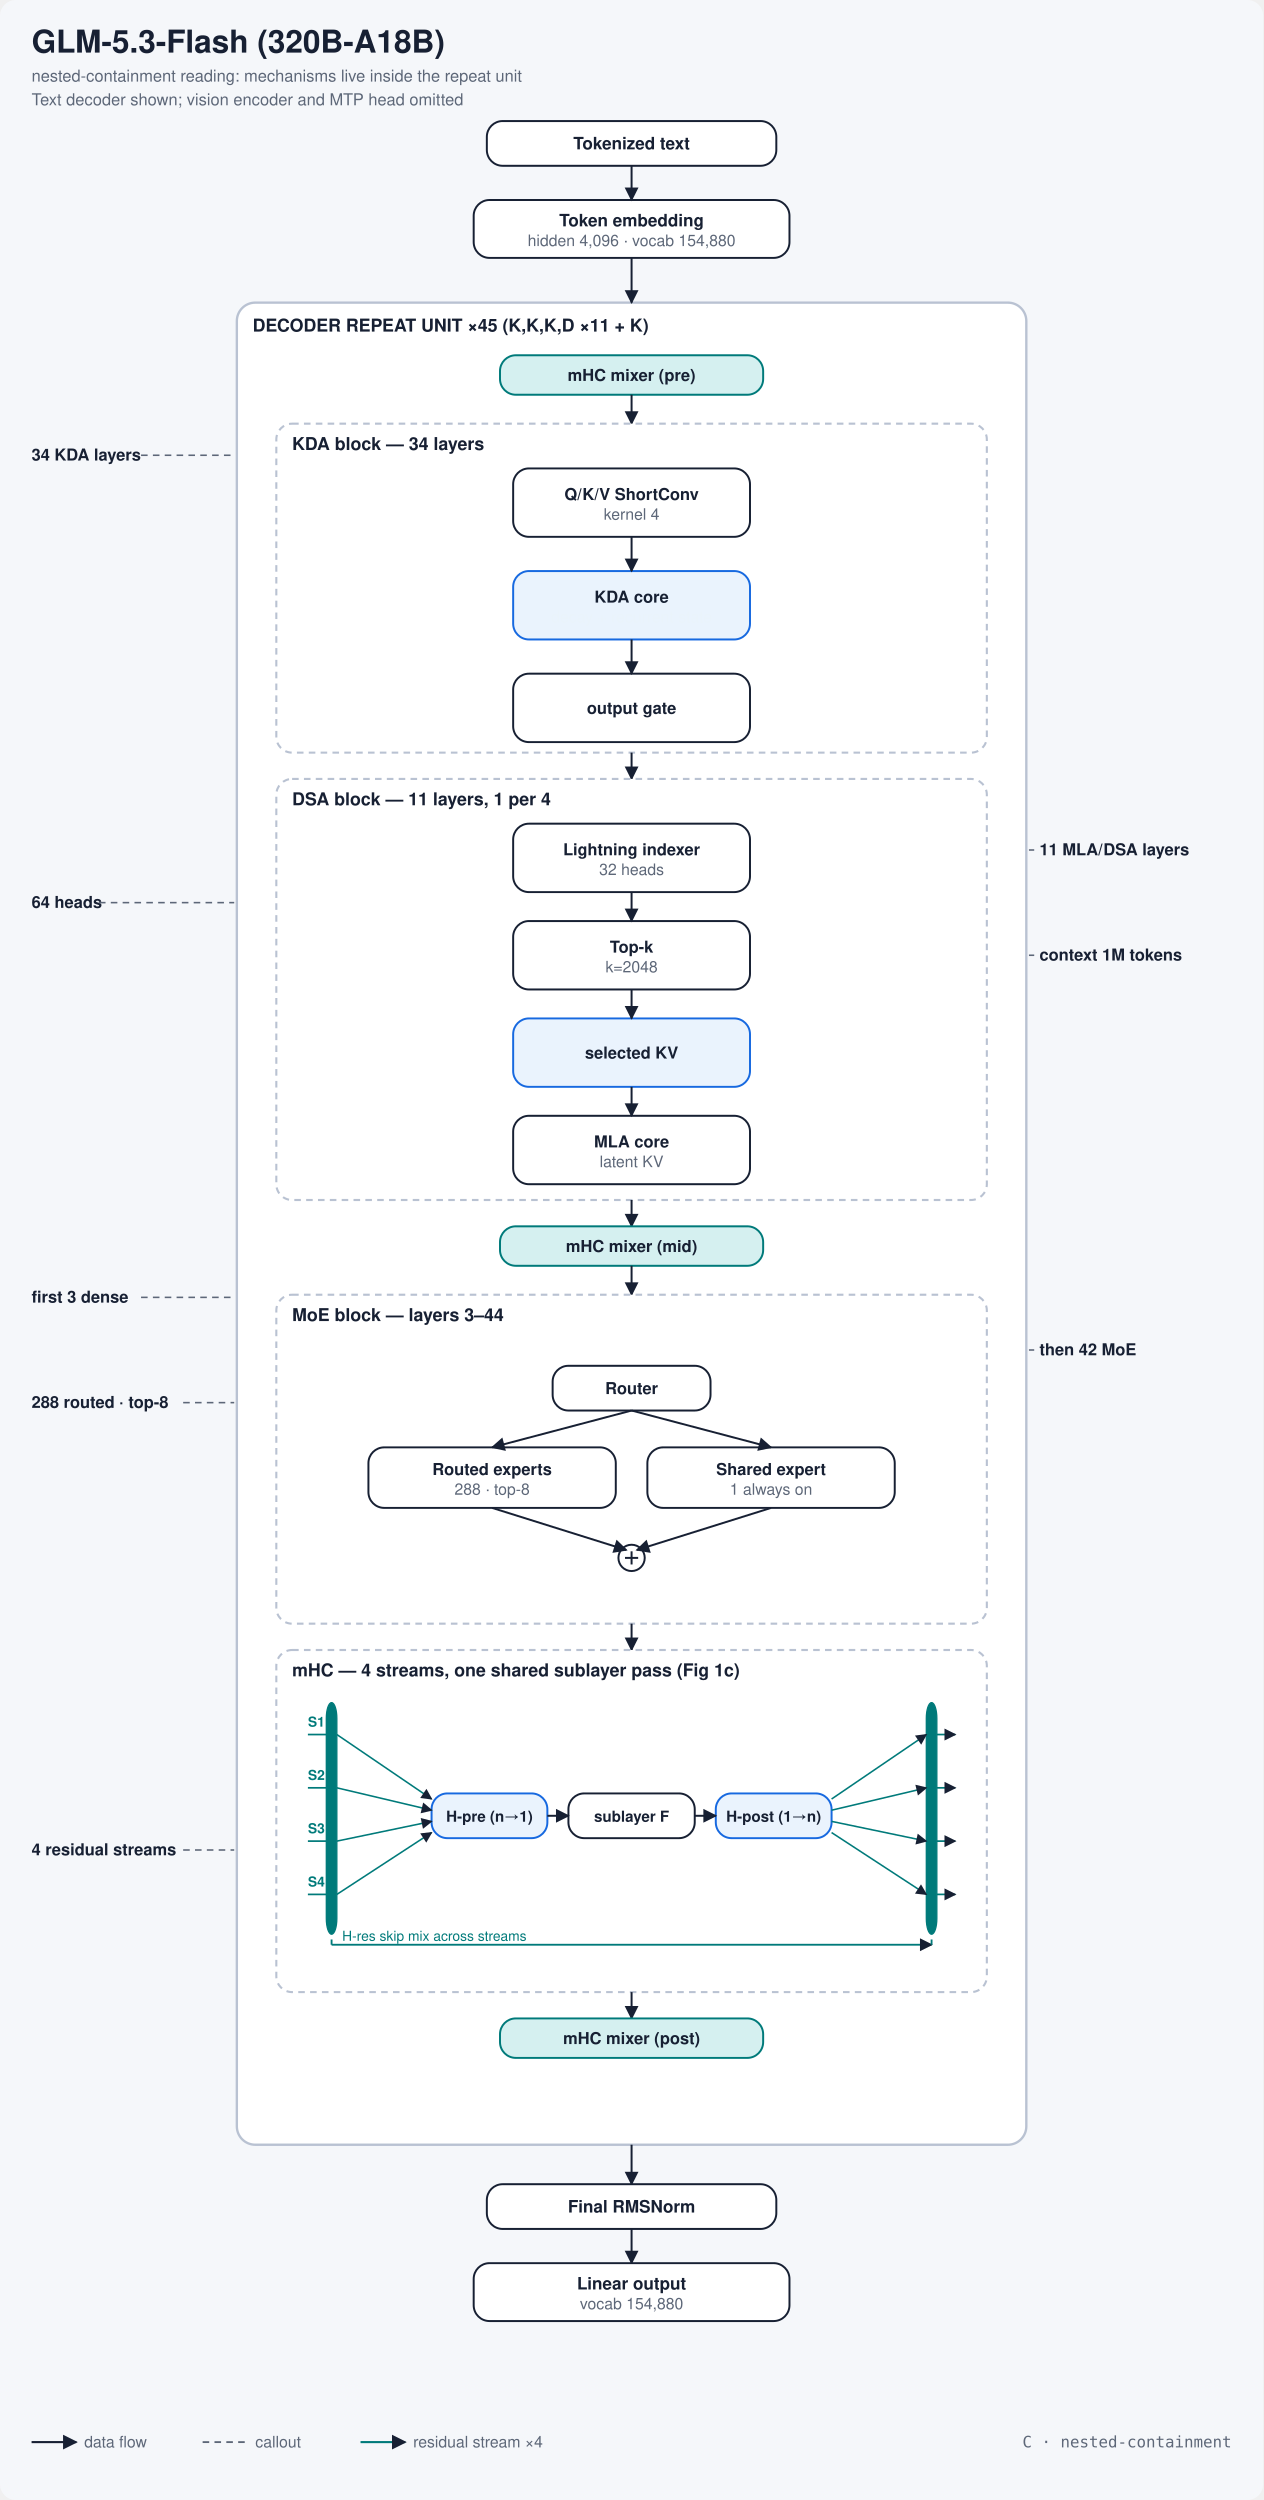
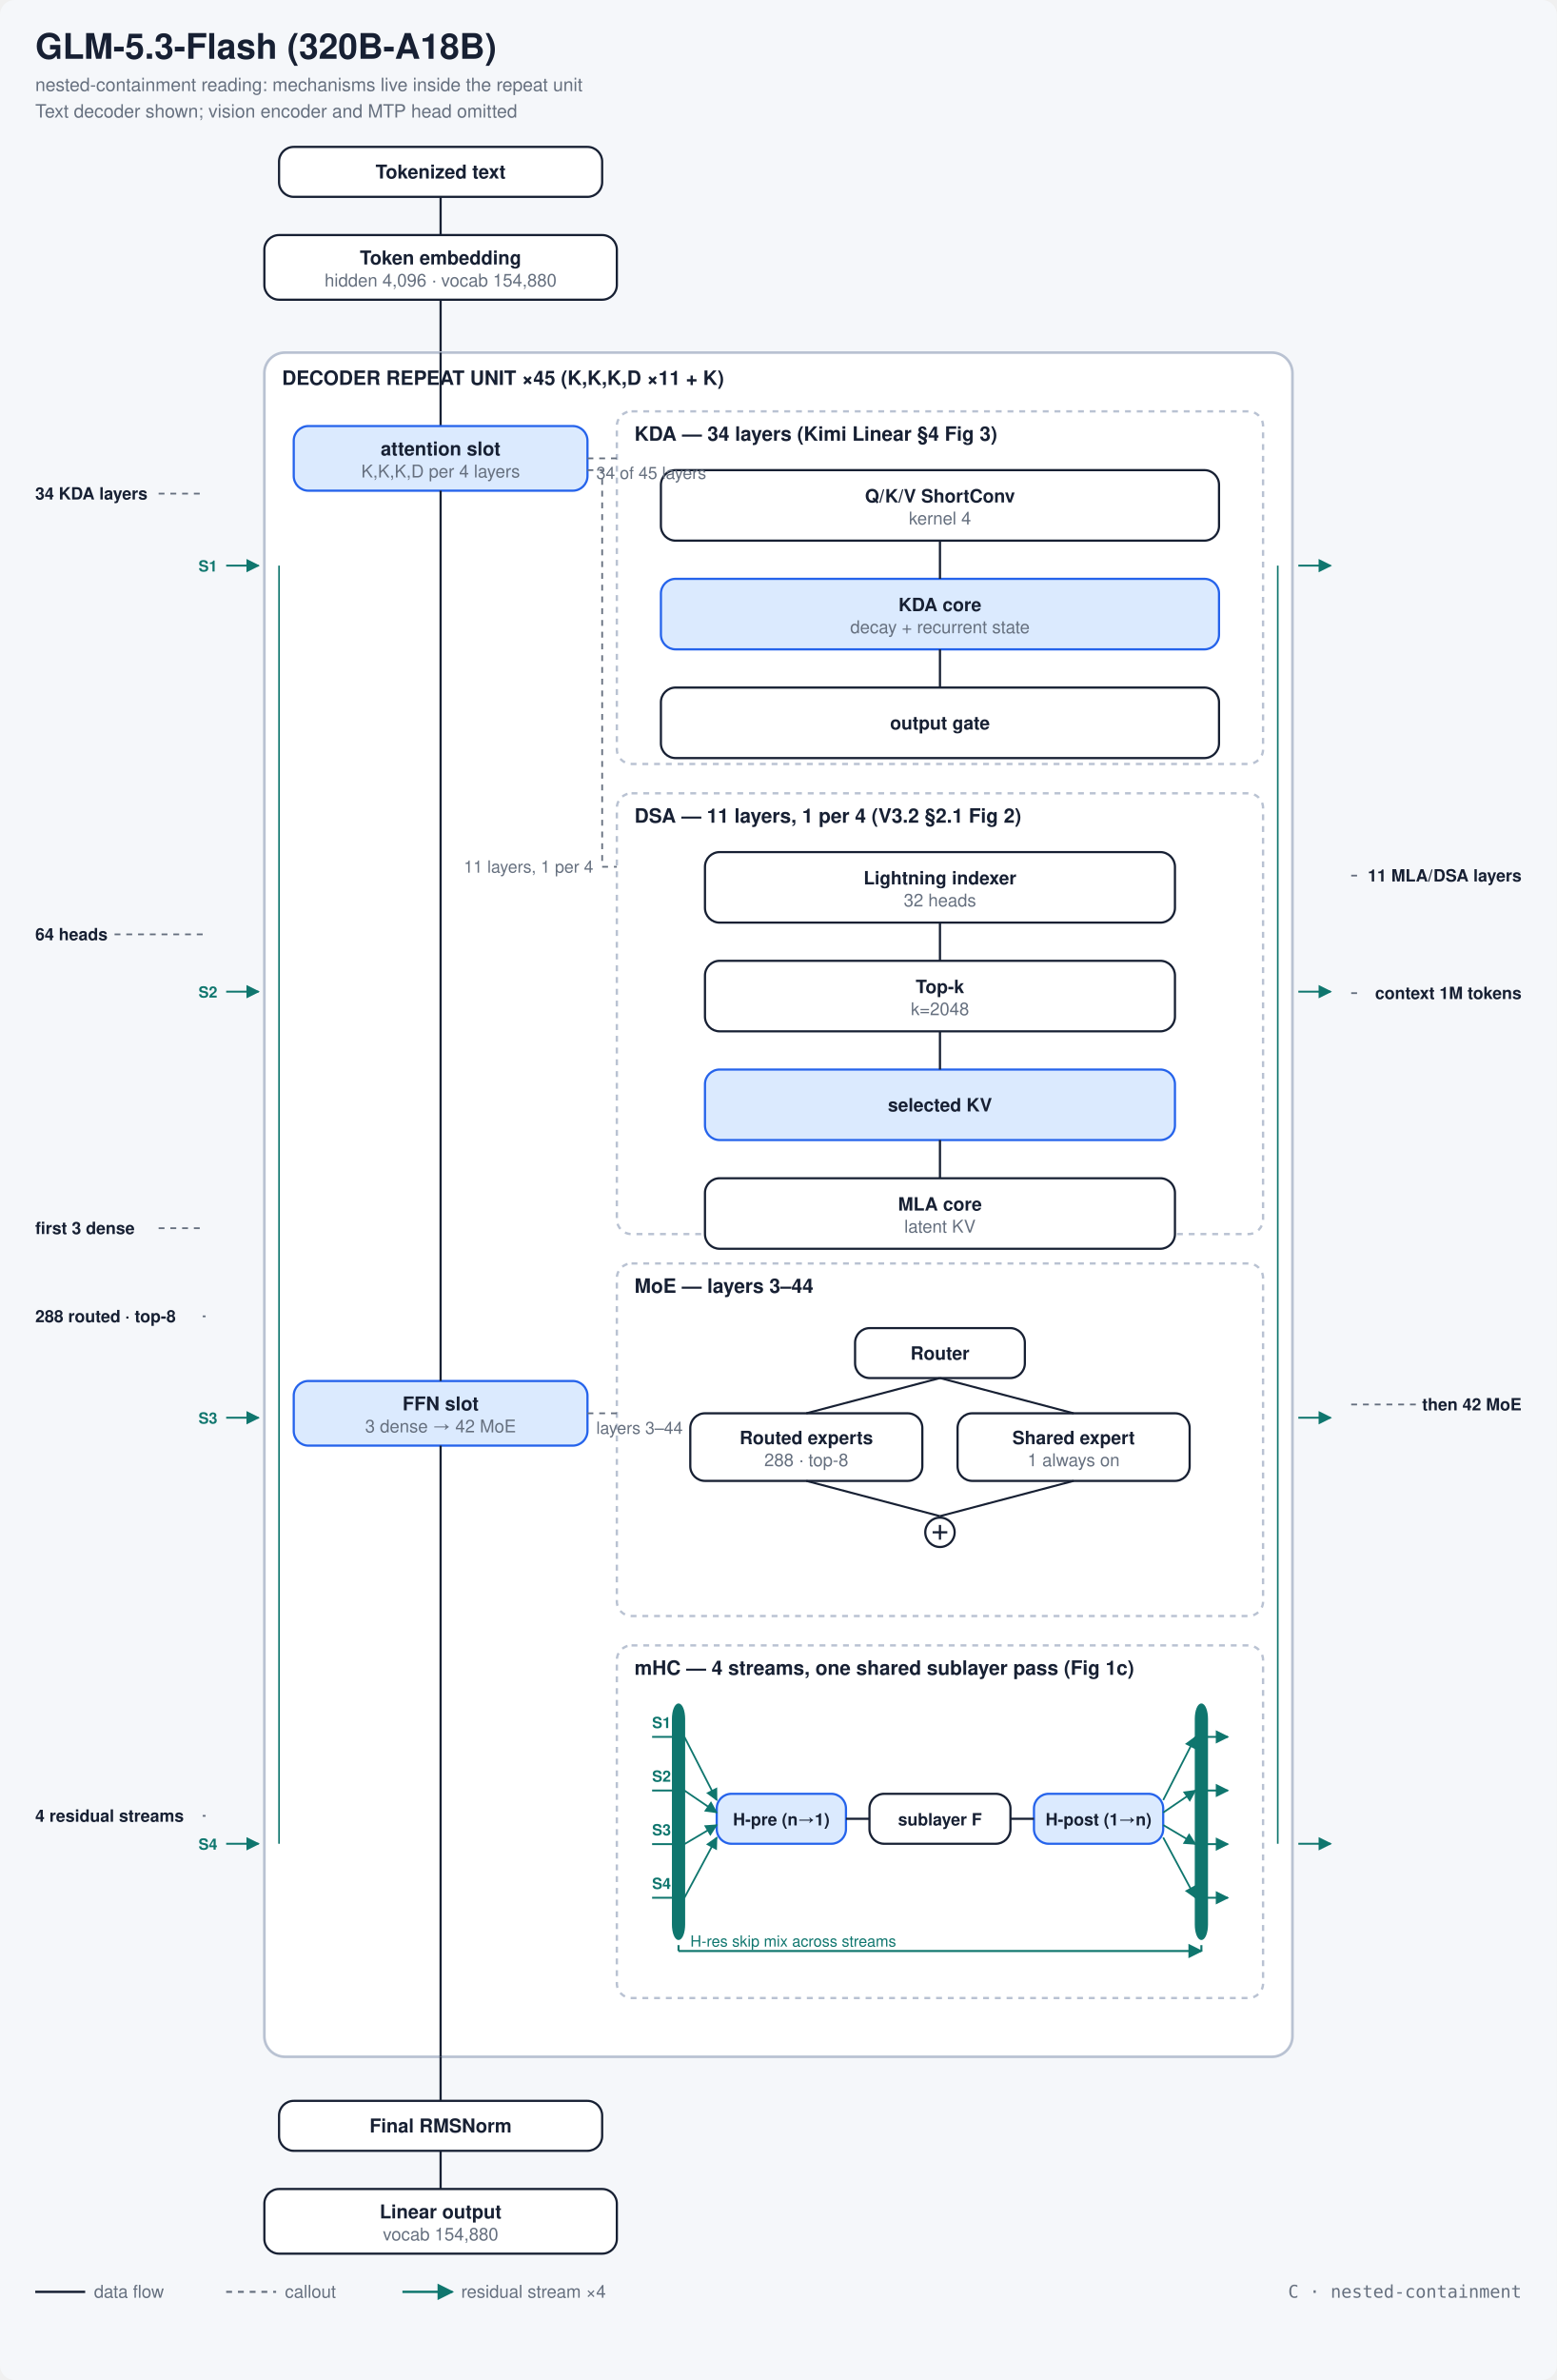
- <svg xmlns="http://www.w3.org/2000/svg" viewBox="0 0 960 1900" font-family="Helvetica, Arial, sans-serif">
+ <svg xmlns="http://www.w3.org/2000/svg" viewBox="0 0 1060 1620" font-family="Helvetica, Arial, sans-serif">
  <defs>
    <marker id="ar" viewBox="0 0 10 10" refX="9" refY="5" markerWidth="7" markerHeight="7" orient="auto-start-reverse">
-       <path d="M0,0 L10,5 L0,10 z" fill="#172033" />
+       <path d="M,0 L10,5 L0,10 z" fill="#172033" />
+     </marker>
+     <marker id="art" viewBox="0 0 10 10" refX="9" refY="5" markerWidth="7" markerHeight="7" orient="auto-start-reverse">
+       <path d="M0,0 L10,5 L0,10 z" fill="#0f766e" />
    </marker>
  </defs>
-   <rect x="0" y="0" width="960" height="1900" rx="12" fill="#f5f7fa" stroke="none" stroke-width="0" />
+   <rect x="0" y="0" width="1060" height="1620" rx="10" fill="#f5f7fa" stroke="none" stroke-width="0" />
  <text x="24" y="40" font-size="24" fill="#172033" font-weight="700" text-anchor="start">GLM-5.3-Flash (320B-A18B)</text>
-   <text x="24" y="62" font-size="12.5" fill="#5d6778" font-weight="400" text-anchor="start">nested-containment reading: mechanisms live inside the repeat unit</text>
-   <text x="24" y="80" font-size="12.5" fill="#5d6778" font-weight="400" text-anchor="start">Text decoder shown; vision encoder and MTP head omitted</text>
-   <rect x="370" y="92" width="220" height="34" rx="12" fill="#ffffff" stroke="#172033" stroke-width="1.5" />
-   <text x="480" y="113.5" font-size="13" fill="#172033" font-weight="600" text-anchor="middle">Tokenized text</text>
-   <rect x="360" y="152" width="240" height="44" rx="12" fill="#ffffff" stroke="#172033" stroke-width="1.5" />
-   <text x="480" y="172" font-size="13" fill="#172033" font-weight="600" text-anchor="middle">Token embedding</text>
-   <text x="480" y="187" font-size="12" fill="#5d6778" font-weight="400" text-anchor="middle">hidden 4,096 · vocab 154,880</text>
-   <line x1="480" y1="126" x2="480" y2="152" stroke="#172033" stroke-width="1.5" marker-end="url(#ar)" />
-   <rect x="180" y="230" width="600" height="1400" rx="14" fill="#ffffff" stroke="#b9c2d2" stroke-width="1.8" />
-   <text x="192" y="252" font-size="13.5" fill="#172033" font-weight="700" text-anchor="start">DECODER REPEAT UNIT ×45 (K,K,K,D ×11 + K)</text>
-   <rect x="380" y="270" width="200" height="30" rx="12" fill="#d5f0f0" stroke="#007a7a" stroke-width="1.5" />
-   <text x="480" y="289.5" font-size="12.5" fill="#172033" font-weight="600" text-anchor="middle">mHC mixer (pre)</text>
-   <line x1="480" y1="300" x2="480" y2="322" stroke="#172033" stroke-width="1.5" marker-end="url(#ar)" />
-   <rect x="210" y="322" width="540" height="250" rx="12" fill="#ffffff" stroke="#b9c2d2" stroke-width="1.6" stroke-dasharray="5 4" />
-   <text x="222" y="342" font-size="13.5" fill="#172033" font-weight="700" text-anchor="start">KDA block — 34 layers</text>
-   <rect x="390" y="356" width="180" height="52" rx="12" fill="#ffffff" stroke="#172033" stroke-width="1.5" />
-   <text x="480" y="380" font-size="12.5" fill="#172033" font-weight="600" text-anchor="middle">Q/K/V ShortConv</text>
-   <text x="480" y="395" font-size="12" fill="#5d6778" font-weight="400" text-anchor="middle">kernel 4</text>
-   <rect x="390" y="434" width="180" height="52" rx="12" fill="#eaf3fd" stroke="#1769e0" stroke-width="1.5" />
-   <text x="480" y="458" font-size="12.5" fill="#172033" font-weight="600" text-anchor="middle">KDA core</text>
-   <text x="480" y="473" font-size="12" fill="#eaf3fb" font-weight="400" text-anchor="middle">decay + recurrent state</text>
-   <rect x="390" y="512" width="180" height="52" rx="12" fill="#ffffff" stroke="#172033" stroke-width="1.5" />
-   <text x="480" y="542.5" font-size="12.5" fill="#172033" font-weight="600" text-anchor="middle">output gate</text>
-   <line x1="480" y1="408" x2="480" y2="434" stroke="#172033" stroke-width="1.5" marker-end="url(#ar)" />
-   <line x1="480" y1="486" x2="480" y2="512" stroke="#172033" stroke-width="1.5" marker-end="url(#ar)" />
-   <line x1="480" y1="572" x2="480" y2="592" stroke="#172033" stroke-width="1.5" marker-end="url(#ar)" />
-   <rect x="210" y="592" width="540" height="320" rx="12" fill="#ffffff" stroke="#b9c2d2" stroke-width="1.6" stroke-dasharray="5 4" />
-   <text x="222" y="612" font-size="13.5" fill="#172033" font-weight="700" text-anchor="start">DSA block — 11 layers, 1 per 4</text>
-   <rect x="390" y="626" width="180" height="52" rx="12" fill="#ffffff" stroke="#172033" stroke-width="1.5" />
-   <text x="480" y="650" font-size="12.5" fill="#172033" font-weight="600" text-anchor="middle">Lightning indexer</text>
-   <text x="480" y="665" font-size="12" fill="#5d6778" font-weight="400" text-anchor="middle">32 heads</text>
-   <rect x="390" y="700" width="180" height="52" rx="12" fill="#ffffff" stroke="#172033" stroke-width="1.5" />
-   <text x="480" y="724" font-size="12.5" fill="#172033" font-weight="600" text-anchor="middle">Top-k</text>
-   <text x="480" y="739" font-size="12" fill="#5d6778" font-weight="400" text-anchor="middle">k=2048</text>
-   <rect x="390" y="774" width="180" height="52" rx="12" fill="#eaf3fd" stroke="#1769e0" stroke-width="1.5" />
-   <text x="480" y="804.5" font-size="12.5" fill="#172033" font-weight="600" text-anchor="middle">selected KV</text>
-   <rect x="390" y="848" width="180" height="52" rx="12" fill="#ffffff" stroke="#172033" stroke-width="1.5" />
-   <text x="480" y="872" font-size="12.5" fill="#172033" font-weight="600" text-anchor="middle">MLA core</text>
-   <text x="480" y="887" font-size="12" fill="#5d6778" font-weight="400" text-anchor="middle">latent KV</text>
-   <line x1="480" y1="678" x2="480" y2="700" stroke="#172033" stroke-width="1.5" marker-end="url(#ar)" />
-   <line x1="480" y1="752" x2="480" y2="774" stroke="#172033" stroke-width="1.5" marker-end="url(#ar)" />
-   <line x1="480" y1="826" x2="480" y2="848" stroke="#172033" stroke-width="1.5" marker-end="url(#ar)" />
-   <line x1="480" y1="912" x2="480" y2="932" stroke="#172033" stroke-width="1.5" marker-end="url(#ar)" />
-   <rect x="380" y="932" width="200" height="30" rx="12" fill="#d5f0f0" stroke="#007a7a" stroke-width="1.5" />
-   <text x="480" y="951.5" font-size="12.5" fill="#172033" font-weight="600" text-anchor="middle">mHC mixer (mid)</text>
-   <line x1="480" y1="962" x2="480" y2="984" stroke="#172033" stroke-width="1.5" marker-end="url(#ar)" />
-   <rect x="210" y="984" width="540" height="250" rx="12" fill="#ffffff" stroke="#b9c2d2" stroke-width="1.6" stroke-dasharray="5 4" />
-   <text x="222" y="1004" font-size="13.5" fill="#172033" font-weight="700" text-anchor="start">MoE block — layers 3–44</text>
-   <rect x="420" y="1038" width="120" height="34" rx="12" fill="#ffffff" stroke="#172033" stroke-width="1.5" />
-   <text x="480" y="1059.5" font-size="12.5" fill="#172033" font-weight="600" text-anchor="middle">Router</text>
-   <rect x="280" y="1100" width="188" height="46" rx="12" fill="#ffffff" stroke="#172033" stroke-width="1.5" />
-   <text x="374" y="1121" font-size="12.5" fill="#172033" font-weight="600" text-anchor="middle">Routed experts</text>
-   <text x="374" y="1136" font-size="12" fill="#5d6778" font-weight="400" text-anchor="middle">288 · top-8</text>
-   <rect x="492" y="1100" width="188" height="46" rx="12" fill="#ffffff" stroke="#172033" stroke-width="1.5" />
-   <text x="586" y="1121" font-size="12.5" fill="#172033" font-weight="600" text-anchor="middle">Shared expert</text>
-   <text x="586" y="1136" font-size="12" fill="#5d6778" font-weight="400" text-anchor="middle">1 always on</text>
-   <circle cx="480" cy="1184" r="10" fill="#ffffff" stroke="#172033" stroke-width="1.5" />
-   <line x1="475" y1="1184" x2="485" y2="1184" stroke="#172033" stroke-width="1.5" />
-   <line x1="480" y1="1179" x2="480" y2="1189" stroke="#172033" stroke-width="1.5" />
-   <line x1="480" y1="1072" x2="374" y2="1100" stroke="#172033" stroke-width="1.5" marker-end="url(#ar)" />
-   <line x1="480" y1="1072" x2="586" y2="1100" stroke="#172033" stroke-width="1.5" marker-end="url(#ar)" />
-   <line x1="374" y1="1146" x2="476" y2="1178" stroke="#172033" stroke-width="1.5" marker-end="url(#ar)" />
-   <line x1="586" y1="1146" x2="484" y2="1178" stroke="#172033" stroke-width="1.5" marker-end="url(#ar)" />
-   <line x1="480" y1="1234" x2="480" y2="1254" stroke="#172033" stroke-width="1.5" marker-end="url(#ar)" />
-   <rect x="210" y="1254" width="540" height="260" rx="12" fill="#ffffff" stroke="#b9c2d2" stroke-width="1.6" stroke-dasharray="5 4" />
-   <text x="222" y="1274" font-size="13.5" fill="#172033" font-weight="700" text-anchor="start">mHC — 4 streams, one shared sublayer pass (Fig 1c)</text>
-   <rect x="248" y="1294" width="8" height="176" rx="12" fill="#007a7a" stroke="#007a7a" stroke-width="1" />
-   <rect x="704" y="1294" width="8" height="176" rx="12" fill="#007a7a" stroke="#007a7a" stroke-width="1" />
-   <line x1="252" y1="1474" x2="252" y2="1478" stroke="#007a7a" stroke-width="1.4" />
-   <line x1="252" y1="1478" x2="708" y2="1478" stroke="#007a7a" stroke-width="1.4" marker-end="url(#ar)" />
-   <line x1="708" y1="1478" x2="708" y2="1474" stroke="#007a7a" stroke-width="1.4" />
-   <text x="260" y="1475" font-size="10.5" fill="#007a7a" font-weight="400" text-anchor="start">H-res skip mix across streams</text>
-   <rect x="328" y="1363" width="88" height="34" rx="12" fill="#eaf3fd" stroke="#1769e0" stroke-width="1.5" />
-   <text x="372" y="1384.5" font-size="11.5" fill="#172033" font-weight="600" text-anchor="middle">H-pre (n→1)</text>
-   <rect x="432" y="1363" width="96" height="34" rx="12" fill="#ffffff" stroke="#172033" stroke-width="1.5" />
-   <text x="480" y="1384.5" font-size="11.5" fill="#172033" font-weight="600" text-anchor="middle">sublayer F</text>
-   <rect x="544" y="1363" width="88" height="34" rx="12" fill="#eaf3fd" stroke="#1769e0" stroke-width="1.5" />
-   <text x="588" y="1384.5" font-size="11.5" fill="#172033" font-weight="600" text-anchor="middle">H-post (1→n)</text>
-   <line x1="416" y1="1380" x2="432" y2="1380" stroke="#172033" stroke-width="1.5" marker-end="url(#ar)" />
-   <line x1="528" y1="1380" x2="544" y2="1380" stroke="#172033" stroke-width="1.5" marker-end="url(#ar)" />
-   <text x="234" y="1312.25" font-size="10.5" fill="#007a7a" font-weight="600" text-anchor="start">S1</text>
-   <line x1="234" y1="1318.25" x2="248" y2="1318.25" stroke="#007a7a" stroke-width="1.3" />
-   <line x1="256" y1="1318.25" x2="328" y2="1367.25" stroke="#007a7a" stroke-width="1.2" marker-end="url(#ar)" />
-   <line x1="632" y1="1367.25" x2="704" y2="1318.25" stroke="#007a7a" stroke-width="1.2" marker-end="url(#ar)" />
-   <line x1="712" y1="1318.25" x2="726" y2="1318.25" stroke="#007a7a" stroke-width="1.3" marker-end="url(#ar)" />
-   <text x="234" y="1352.75" font-size="10.5" fill="#007a7a" font-weight="600" text-anchor="start">S2</text>
-   <line x1="234" y1="1358.75" x2="248" y2="1358.75" stroke="#007a7a" stroke-width="1.3" />
-   <line x1="256" y1="1358.75" x2="328" y2="1375.75" stroke="#007a7a" stroke-width="1.2" marker-end="url(#ar)" />
-   <line x1="632" y1="1375.75" x2="704" y2="1358.75" stroke="#007a7a" stroke-width="1.2" marker-end="url(#ar)" />
-   <line x1="712" y1="1358.75" x2="726" y2="1358.75" stroke="#007a7a" stroke-width="1.3" marker-end="url(#ar)" />
-   <text x="234" y="1393.25" font-size="10.5" fill="#007a7a" font-weight="600" text-anchor="start">S3</text>
-   <line x1="234" y1="1399.25" x2="248" y2="1399.25" stroke="#007a7a" stroke-width="1.3" />
-   <line x1="256" y1="1399.25" x2="328" y2="1384.25" stroke="#007a7a" stroke-width="1.2" marker-end="url(#ar)" />
-   <line x1="632" y1="1384.25" x2="704" y2="1399.25" stroke="#007a7a" stroke-width="1.2" marker-end="url(#ar)" />
-   <line x1="712" y1="1399.25" x2="726" y2="1399.25" stroke="#007a7a" stroke-width="1.3" marker-end="url(#ar)" />
-   <text x="234" y="1433.75" font-size="10.5" fill="#007a7a" font-weight="600" text-anchor="start">S4</text>
-   <line x1="234" y1="1439.75" x2="248" y2="1439.75" stroke="#007a7a" stroke-width="1.3" />
-   <line x1="256" y1="1439.75" x2="328" y2="1392.75" stroke="#007a7a" stroke-width="1.2" marker-end="url(#ar)" />
-   <line x1="632" y1="1392.75" x2="704" y2="1439.75" stroke="#007a7a" stroke-width="1.2" marker-end="url(#ar)" />
-   <line x1="712" y1="1439.75" x2="726" y2="1439.75" stroke="#007a7a" stroke-width="1.3" marker-end="url(#ar)" />
-   <line x1="480" y1="1514" x2="480" y2="1534" stroke="#172033" stroke-width="1.5" marker-end="url(#ar)" />
-   <rect x="380" y="1534" width="200" height="30" rx="12" fill="#d5f0f0" stroke="#007a7a" stroke-width="1.5" />
-   <text x="480" y="1553.5" font-size="12.5" fill="#172033" font-weight="600" text-anchor="middle">mHC mixer (post)</text>
-   <line x1="480" y1="196" x2="480" y2="230" stroke="#172033" stroke-width="1.5" marker-end="url(#ar)" />
-   <line x1="480" y1="1630" x2="480" y2="1660" stroke="#172033" stroke-width="1.5" marker-end="url(#ar)" />
-   <rect x="370" y="1660" width="220" height="34" rx="12" fill="#ffffff" stroke="#172033" stroke-width="1.5" />
-   <text x="480" y="1681.5" font-size="13" fill="#172033" font-weight="600" text-anchor="middle">Final RMSNorm</text>
-   <line x1="480" y1="1694" x2="480" y2="1720" stroke="#172033" stroke-width="1.5" marker-end="url(#ar)" />
-   <rect x="360" y="1720" width="240" height="44" rx="12" fill="#ffffff" stroke="#172033" stroke-width="1.5" />
-   <text x="480" y="1740" font-size="13" fill="#172033" font-weight="600" text-anchor="middle">Linear output</text>
-   <text x="480" y="1755" font-size="12" fill="#5d6778" font-weight="400" text-anchor="middle">vocab 154,880</text>
-   <text x="24" y="350" font-size="12.5" fill="#172033" font-weight="600" text-anchor="start">34 KDA layers</text>
-   <line x1="107.2" y1="346" x2="178" y2="346" stroke="#5d6778" stroke-width="1.2" stroke-dasharray="5 4" />
-   <line x1="782" y1="646" x2="786" y2="646" stroke="#5d6778" stroke-width="1.2" stroke-dasharray="5 4" />
-   <text x="790" y="650" font-size="12.5" fill="#172033" font-weight="600" text-anchor="start">11 MLA/DSA layers</text>
-   <text x="24" y="690" font-size="12.5" fill="#172033" font-weight="600" text-anchor="start">64 heads</text>
-   <line x1="75.2" y1="686" x2="178" y2="686" stroke="#5d6778" stroke-width="1.2" stroke-dasharray="5 4" />
-   <line x1="782" y1="726" x2="786" y2="726" stroke="#5d6778" stroke-width="1.2" stroke-dasharray="5 4" />
-   <text x="790" y="730" font-size="12.5" fill="#172033" font-weight="600" text-anchor="start">context 1M tokens</text>
-   <text x="24" y="990" font-size="12.5" fill="#172033" font-weight="600" text-anchor="start">first 3 dense</text>
-   <line x1="107.2" y1="986" x2="178" y2="986" stroke="#5d6778" stroke-width="1.2" stroke-dasharray="5 4" />
-   <line x1="782" y1="1026" x2="786" y2="1026" stroke="#5d6778" stroke-width="1.2" stroke-dasharray="5 4" />
-   <text x="790" y="1030" font-size="12.5" fill="#172033" font-weight="600" text-anchor="start">then 42 MoE</text>
-   <text x="24" y="1070" font-size="12.5" fill="#172033" font-weight="600" text-anchor="start">288 routed · top-8</text>
-   <line x1="139.2" y1="1066" x2="178" y2="1066" stroke="#5d6778" stroke-width="1.2" stroke-dasharray="5 4" />
-   <text x="24" y="1410" font-size="12.5" fill="#172033" font-weight="600" text-anchor="start">4 residual streams</text>
-   <line x1="139.2" y1="1406" x2="178" y2="1406" stroke="#5d6778" stroke-width="1.2" stroke-dasharray="5 4" />
-   <line x1="24" y1="1856" x2="58" y2="1856" stroke="#172033" stroke-width="1.6" marker-end="url(#ar)" />
-   <text x="64" y="1860" font-size="12" fill="#5d6778" font-weight="400" text-anchor="start">data flow</text>
-   <line x1="154" y1="1856" x2="188" y2="1856" stroke="#5d6778" stroke-width="1.4" stroke-dasharray="5 4" />
-   <text x="194" y="1860" font-size="12" fill="#5d6778" font-weight="400" text-anchor="start">callout</text>
-   <line x1="274" y1="1856" x2="308" y2="1856" stroke="#007a7a" stroke-width="1.6" marker-end="url(#ar)" />
-   <text x="314" y="1860" font-size="12" fill="#5d6778" font-weight="400" text-anchor="start">residual stream ×4</text>
-   <text x="936" y="1860" font-size="12" fill="#5d6778" font-weight="400" text-anchor="end" font-family="ui-monospace, Menlo, monospace">C · nested-containment</text>
+   <text x="24" y="62" font-size="12.5" fill="#66707f" font-weight="400" text-anchor="start">nested-containment reading: mechanisms live inside the repeat unit</text>
+   <text x="24" y="80" font-size="12.5" fill="#66707f" font-weight="400" text-anchor="start">Text decoder shown; vision encoder and MTP head omitted</text>
+   <rect x="190" y="100" width="220" height="34" rx="10" fill="#ffffff" stroke="#172033" stroke-width="1.5" />
+   <text x="300" y="121.5" font-size="13" fill="#172033" font-weight="600" text-anchor="middle">Tokenized text</text>
+   <line x1="300" y1="134" x2="300" y2="160" stroke="#172033" stroke-width="1.5" marker-end="url(#ar)" />
+   <rect x="180" y="160" width="240" height="44" rx="10" fill="#ffffff" stroke="#172033" stroke-width="1.5" />
+   <text x="300" y="180" font-size="13" fill="#172033" font-weight="600" text-anchor="middle">Token embedding</text>
+   <text x="300" y="195" font-size="12" fill="#66707f" font-weight="400" text-anchor="middle">hidden 4,096 · vocab 154,880</text>
+   <line x1="300" y1="204" x2="300" y2="240" stroke="#172033" stroke-width="1.5" marker-end="url(#ar)" />
+   <rect x="180" y="240" width="700" height="1160" rx="14" fill="#ffffff" stroke="#b9c2d2" stroke-width="1.8" />
+   <text x="192" y="262" font-size="13.5" fill="#172033" font-weight="700" text-anchor="start">DECODER REPEAT UNIT ×45 (K,K,K,D ×11 + K)</text>
+   <line x1="300" y1="240" x2="300" y2="290" stroke="#172033" stroke-width="1.5" marker-end="url(#ar)" />
+   <rect x="200" y="290" width="200" height="44" rx="10" fill="#dbeafe" stroke="#2563eb" stroke-width="1.5" />
+   <text x="300" y="310" font-size="13" fill="#172033" font-weight="600" text-anchor="middle">attention slot</text>
+   <text x="300" y="325" font-size="12" fill="#66707f" font-weight="400" text-anchor="middle">K,K,K,D per 4 layers</text>
+   <rect x="200" y="940" width="200" height="44" rx="10" fill="#dbeafe" stroke="#2563eb" stroke-width="1.5" />
+   <text x="300" y="960" font-size="13" fill="#172033" font-weight="600" text-anchor="middle">FFN slot</text>
+   <text x="300" y="975" font-size="12" fill="#66707f" font-weight="400" text-anchor="middle">3 dense → 42 MoE</text>
+   <line x1="300" y1="334" x2="300" y2="940" stroke="#172033" stroke-width="1.5" marker-end="url(#ar)" />
+   <rect x="420" y="280" width="440" height="240" rx="10" fill="#ffffff" stroke="#b9c2d2" stroke-width="1.6" stroke-dasharray="4 4" />
+   <text x="432" y="300" font-size="13.5" fill="#172033" font-weight="700" text-anchor="start">KDA — 34 layers (Kimi Linear §4 Fig 3)</text>
+   <rect x="450" y="320" width="380" height="48" rx="10" fill="#ffffff" stroke="#172033" stroke-width="1.5" />
+   <text x="640" y="342" font-size="12.5" fill="#172033" font-weight="600" text-anchor="middle">Q/K/V ShortConv</text>
+   <text x="640" y="357" font-size="12" fill="#66707f" font-weight="400" text-anchor="middle">kernel 4</text>
+   <rect x="450" y="394" width="380" height="48" rx="10" fill="#dbeafe" stroke="#2563eb" stroke-width="1.5" />
+   <text x="640" y="416" font-size="12.5" fill="#172033" font-weight="600" text-anchor="middle">KDA core</text>
+   <text x="640" y="431" font-size="12" fill="#66707f" font-weight="400" text-anchor="middle">decay + recurrent state</text>
+   <rect x="450" y="468" width="380" height="48" rx="10" fill="#ffffff" stroke="#172033" stroke-width="1.5" />
+   <text x="640" y="496.5" font-size="12.5" fill="#172033" font-weight="600" text-anchor="middle">output gate</text>
+   <line x1="640" y1="368" x2="640" y2="394" stroke="#172033" stroke-width="1.5" marker-end="url(#ar)" />
+   <line x1="640" y1="442" x2="640" y2="468" stroke="#172033" stroke-width="1.5" marker-end="url(#ar)" />
+   <rect x="420" y="540" width="440" height="300" rx="10" fill="#ffffff" stroke="#b9c2d2" stroke-width="1.6" stroke-dasharray="4 4" />
+   <text x="432" y="560" font-size="13.5" fill="#172033" font-weight="700" text-anchor="start">DSA — 11 layers, 1 per 4 (V3.2 §2.1 Fig 2)</text>
+   <rect x="480" y="580" width="320" height="48" rx="10" fill="#ffffff" stroke="#172033" stroke-width="1.5" />
+   <text x="640" y="602" font-size="12.5" fill="#172033" font-weight="600" text-anchor="middle">Lightning indexer</text>
+   <text x="640" y="617" font-size="12" fill="#66707f" font-weight="400" text-anchor="middle">32 heads</text>
+   <rect x="480" y="654" width="320" height="48" rx="10" fill="#ffffff" stroke="#172033" stroke-width="1.5" />
+   <text x="640" y="676" font-size="12.5" fill="#172033" font-weight="600" text-anchor="middle">Top-k</text>
+   <text x="640" y="691" font-size="12" fill="#66707f" font-weight="400" text-anchor="middle">k=2048</text>
+   <rect x="480" y="728" width="320" height="48" rx="10" fill="#dbeafe" stroke="#2563eb" stroke-width="1.5" />
+   <text x="640" y="756.5" font-size="12.5" fill="#172033" font-weight="600" text-anchor="middle">selected KV</text>
+   <rect x="480" y="802" width="320" height="48" rx="10" fill="#ffffff" stroke="#172033" stroke-width="1.5" />
+   <text x="640" y="824" font-size="12.5" fill="#172033" font-weight="600" text-anchor="middle">MLA core</text>
+   <text x="640" y="839" font-size="12" fill="#66707f" font-weight="400" text-anchor="middle">latent KV</text>
+   <line x1="640" y1="628" x2="640" y2="654" stroke="#172033" stroke-width="1.5" marker-end="url(#ar)" />
+   <line x1="640" y1="702" x2="640" y2="728" stroke="#172033" stroke-width="1.5" marker-end="url(#ar)" />
+   <line x1="640" y1="776" x2="640" y2="802" stroke="#172033" stroke-width="1.5" marker-end="url(#ar)" />
+   <rect x="420" y="860" width="440" height="240" rx="10" fill="#ffffff" stroke="#b9c2d2" stroke-width="1.6" stroke-dasharray="4 4" />
+   <text x="432" y="880" font-size="13.5" fill="#172033" font-weight="700" text-anchor="start">MoE — layers 3–44</text>
+   <rect x="582.2" y="904" width="115.6" height="34" rx="10" fill="#ffffff" stroke="#172033" stroke-width="1.5" />
+   <text x="640" y="925.5" font-size="12.5" fill="#172033" font-weight="600" text-anchor="middle">Router</text>
+   <rect x="470" y="962" width="158" height="46" rx="10" fill="#ffffff" stroke="#172033" stroke-width="1.5" />
+   <text x="549" y="983" font-size="12.5" fill="#172033" font-weight="600" text-anchor="middle">Routed experts</text>
+   <text x="549" y="998" font-size="12" fill="#66707f" font-weight="400" text-anchor="middle">288 · top-8</text>
+   <rect x="652" y="962" width="158" height="46" rx="10" fill="#ffffff" stroke="#172033" stroke-width="1.5" />
+   <text x="731" y="983" font-size="12.5" fill="#172033" font-weight="600" text-anchor="middle">Shared expert</text>
+   <text x="731" y="998" font-size="12" fill="#66707f" font-weight="400" text-anchor="middle">1 always on</text>
+   <circle cx="640" cy="1043" r="10" fill="#ffffff" stroke="#172033" stroke-width="1.5" />
+   <line x1="635" y1="1043" x2="645" y2="1043" stroke="#172033" stroke-width="1.5" />
+   <line x1="640" y1="1038" x2="640" y2="1048" stroke="#172033" stroke-width="1.5" />
+   <line x1="640" y1="938" x2="549" y2="962" stroke="#172033" stroke-width="1.4" marker-end="url(#ar)" />
+   <line x1="640" y1="938" x2="731" y2="962" stroke="#172033" stroke-width="1.4" marker-end="url(#ar)" />
+   <line x1="549" y1="1008" x2="640" y2="1032" stroke="#172033" stroke-width="1.4" marker-end="url(#ar)" />
+   <line x1="731" y1="1008" x2="640" y2="1032" stroke="#172033" stroke-width="1.4" marker-end="url(#ar)" />
+   <rect x="420" y="1120" width="440" height="240" rx="10" fill="#ffffff" stroke="#b9c2d2" stroke-width="1.6" stroke-dasharray="4 4" />
+   <text x="432" y="1140" font-size="13.5" fill="#172033" font-weight="700" text-anchor="start">mHC — 4 streams, one shared sublayer pass (Fig 1c)</text>
+   <rect x="458" y="1160" width="8" height="160" rx="10" fill="#0f766e" stroke="#0f766e" stroke-width="1" />
+   <rect x="814" y="1160" width="8" height="160" rx="10" fill="#0f766e" stroke="#0f766e" stroke-width="1" />
+   <line x1="462" y1="1324" x2="462" y2="1328" stroke="#0f766e" stroke-width="1.4" />
+   <line x1="462" y1="1328" x2="818" y2="1328" stroke="#0f766e" stroke-width="1.4" marker-end="url(#art)" />
+   <line x1="818" y1="1328" x2="818" y2="1324" stroke="#0f766e" stroke-width="1.4" />
+   <text x="470" y="1325" font-size="10.5" fill="#0f766e" font-weight="400" text-anchor="start">H-res skip mix across streams</text>
+   <rect x="488" y="1221" width="88" height="34" rx="10" fill="#dbeafe" stroke="#2563eb" stroke-width="1.5" />
+   <text x="532" y="1242.5" font-size="11.5" fill="#172033" font-weight="600" text-anchor="middle">H-pre (n→1)</text>
+   <rect x="592" y="1221" width="96" height="34" rx="10" fill="#ffffff" stroke="#172033" stroke-width="1.5" />
+   <text x="640" y="1242.5" font-size="11.5" fill="#172033" font-weight="600" text-anchor="middle">sublayer F</text>
+   <rect x="704" y="1221" width="88" height="34" rx="10" fill="#dbeafe" stroke="#2563eb" stroke-width="1.5" />
+   <text x="748" y="1242.5" font-size="11.5" fill="#172033" font-weight="600" text-anchor="middle">H-post (1→n)</text>
+   <line x1="576" y1="1238" x2="592" y2="1238" stroke="#172033" stroke-width="1.5" marker-end="url(#ar)" />
+   <line x1="688" y1="1238" x2="704" y2="1238" stroke="#172033" stroke-width="1.5" marker-end="url(#ar)" />
+   <text x="444" y="1176.25" font-size="10.5" fill="#0f766e" font-weight="600" text-anchor="start">S1</text>
+   <line x1="444" y1="1182.25" x2="458" y2="1182.25" stroke="#0f766e" stroke-width="1.3" />
+   <line x1="466" y1="1182.25" x2="488" y2="1225.25" stroke="#0f766e" stroke-width="1.2" marker-end="url(#art)" />
+   <line x1="792" y1="1225.25" x2="814" y2="1182.25" stroke="#0f766e" stroke-width="1.2" marker-end="url(#art)" />
+   <line x1="822" y1="1182.25" x2="836" y2="1182.25" stroke="#0f766e" stroke-width="1.3" marker-end="url(#art)" />
+   <text x="444" y="1212.75" font-size="10.5" fill="#0f766e" font-weight="600" text-anchor="start">S2</text>
+   <line x1="444" y1="1218.75" x2="458" y2="1218.75" stroke="#0f766e" stroke-width="1.3" />
+   <line x1="466" y1="1218.75" x2="488" y2="1233.75" stroke="#0f766e" stroke-width="1.2" marker-end="url(#art)" />
+   <line x1="792" y1="1233.75" x2="814" y2="1218.75" stroke="#0f766e" stroke-width="1.2" marker-end="url(#art)" />
+   <line x1="822" y1="1218.75" x2="836" y2="1218.75" stroke="#0f766e" stroke-width="1.3" marker-end="url(#art)" />
+   <text x="444" y="1249.25" font-size="10.5" fill="#0f766e" font-weight="600" text-anchor="start">S3</text>
+   <line x1="444" y1="1255.25" x2="458" y2="1255.25" stroke="#0f766e" stroke-width="1.3" />
+   <line x1="466" y1="1255.25" x2="488" y2="1242.25" stroke="#0f766e" stroke-width="1.2" marker-end="url(#art)" />
+   <line x1="792" y1="1242.25" x2="814" y2="1255.25" stroke="#0f766e" stroke-width="1.2" marker-end="url(#art)" />
+   <line x1="822" y1="1255.25" x2="836" y2="1255.25" stroke="#0f766e" stroke-width="1.3" marker-end="url(#art)" />
+   <text x="444" y="1285.75" font-size="10.5" fill="#0f766e" font-weight="600" text-anchor="start">S4</text>
+   <line x1="444" y1="1291.75" x2="458" y2="1291.75" stroke="#0f766e" stroke-width="1.3" />
+   <line x1="466" y1="1291.75" x2="488" y2="1250.75" stroke="#0f766e" stroke-width="1.2" marker-end="url(#art)" />
+   <line x1="792" y1="1250.75" x2="814" y2="1291.75" stroke="#0f766e" stroke-width="1.2" marker-end="url(#art)" />
+   <line x1="822" y1="1291.75" x2="836" y2="1291.75" stroke="#0f766e" stroke-width="1.3" marker-end="url(#art)" />
+   <line x1="400" y1="312" x2="420" y2="312" stroke="#66707f" stroke-width="1.2" stroke-dasharray="4 4" />
+   <text x="406" y="326" font-size="11.5" fill="#66707f" font-weight="400" text-anchor="start">34 of 45 layers</text>
+   <polyline points="400,320 410,320 410,590 420,590" fill="none" stroke="#66707f" stroke-width="1.2" stroke-dasharray="4 4" />
+   <text x="404" y="594" font-size="11.5" fill="#66707f" font-weight="400" text-anchor="end">11 layers, 1 per 4</text>
+   <line x1="400" y1="962" x2="420" y2="962" stroke="#66707f" stroke-width="1.2" stroke-dasharray="4 4" />
+   <text x="406" y="976" font-size="11.5" fill="#66707f" font-weight="400" text-anchor="start">layers 3–44</text>
+   <line x1="300" y1="984" x2="300" y2="1400" stroke="#172033" stroke-width="1.5" marker-end="url(#ar)" />
+   <line x1="154" y1="385" x2="176" y2="385" stroke="#0f766e" stroke-width="1.3" marker-end="url(#art)" />
+   <text x="148" y="389" font-size="10.5" fill="#0f766e" font-weight="600" text-anchor="end">S1</text>
+   <line x1="884" y1="385" x2="906" y2="385" stroke="#0f766e" stroke-width="1.3" marker-end="url(#art)" />
+   <line x1="154" y1="675" x2="176" y2="675" stroke="#0f766e" stroke-width="1.3" marker-end="url(#art)" />
+   <text x="148" y="679" font-size="10.5" fill="#0f766e" font-weight="600" text-anchor="end">S2</text>
+   <line x1="884" y1="675" x2="906" y2="675" stroke="#0f766e" stroke-width="1.3" marker-end="url(#art)" />
+   <line x1="154" y1="965" x2="176" y2="965" stroke="#0f766e" stroke-width="1.3" marker-end="url(#art)" />
+   <text x="148" y="969" font-size="10.5" fill="#0f766e" font-weight="600" text-anchor="end">S3</text>
+   <line x1="884" y1="965" x2="906" y2="965" stroke="#0f766e" stroke-width="1.3" marker-end="url(#art)" />
+   <line x1="154" y1="1255" x2="176" y2="1255" stroke="#0f766e" stroke-width="1.3" marker-end="url(#art)" />
+   <text x="148" y="1259" font-size="10.5" fill="#0f766e" font-weight="600" text-anchor="end">S4</text>
+   <line x1="884" y1="1255" x2="906" y2="1255" stroke="#0f766e" stroke-width="1.3" marker-end="url(#art)" />
+   <line x1="190" y1="385" x2="190" y2="1255" stroke="#0f766e" stroke-width="1.1" />
+   <line x1="870" y1="385" x2="870" y2="1255" stroke="#0f766e" stroke-width="1.1" />
+   <line x1="300" y1="1400" x2="300" y2="1430" stroke="#172033" stroke-width="1.5" marker-end="url(#ar)" />
+   <rect x="190" y="1430" width="220" height="34" rx="10" fill="#ffffff" stroke="#172033" stroke-width="1.5" />
+   <text x="300" y="1451.5" font-size="13" fill="#172033" font-weight="600" text-anchor="middle">Final RMSNorm</text>
+   <line x1="300" y1="1464" x2="300" y2="1490" stroke="#172033" stroke-width="1.5" marker-end="url(#ar)" />
+   <rect x="180" y="1490" width="240" height="44" rx="10" fill="#ffffff" stroke="#172033" stroke-width="1.5" />
+   <text x="300" y="1510" font-size="13" fill="#172033" font-weight="600" text-anchor="middle">Linear output</text>
+   <text x="300" y="1525" font-size="12" fill="#66707f" font-weight="400" text-anchor="middle">vocab 154,880</text>
+   <text x="24" y="340" font-size="11.5" fill="#172033" font-weight="600" text-anchor="start">34 KDA layers</text>
+   <line x1="108" y1="336" x2="140" y2="336" stroke="#66707f" stroke-width="1.2" stroke-dasharray="4 4" />
+   <text x="24" y="640" font-size="11.5" fill="#172033" font-weight="600" text-anchor="start">64 heads</text>
+   <line x1="78" y1="636" x2="140" y2="636" stroke="#66707f" stroke-width="1.2" stroke-dasharray="4 4" />
+   <text x="24" y="840" font-size="11.5" fill="#172033" font-weight="600" text-anchor="start">first 3 dense</text>
+   <line x1="108" y1="836" x2="140" y2="836" stroke="#66707f" stroke-width="1.2" stroke-dasharray="4 4" />
+   <text x="24" y="900" font-size="11.5" fill="#172033" font-weight="600" text-anchor="start">288 routed · top-8</text>
+   <line x1="138" y1="896" x2="140" y2="896" stroke="#66707f" stroke-width="1.2" stroke-dasharray="4 4" />
+   <text x="24" y="1240" font-size="11.5" fill="#172033" font-weight="600" text-anchor="start">4 residual streams</text>
+   <line x1="138" y1="1236" x2="140" y2="1236" stroke="#66707f" stroke-width="1.2" stroke-dasharray="4 4" />
+   <text x="1036" y="600" font-size="11.5" fill="#172033" font-weight="600" text-anchor="end">11 MLA/DSA layers</text>
+   <line x1="920" y1="596" x2="928" y2="596" stroke="#66707f" stroke-width="1.2" stroke-dasharray="4 4" />
+   <text x="1036" y="680" font-size="11.5" fill="#172033" font-weight="600" text-anchor="end">context 1M tokens</text>
+   <line x1="920" y1="676" x2="928" y2="676" stroke="#66707f" stroke-width="1.2" stroke-dasharray="4 4" />
+   <text x="1036" y="960" font-size="11.5" fill="#172033" font-weight="600" text-anchor="end">then 42 MoE</text>
+   <line x1="920" y1="956" x2="964" y2="956" stroke="#66707f" stroke-width="1.2" stroke-dasharray="4 4" />
+   <line x1="24" y1="1560" x2="58" y2="1560" stroke="#172033" stroke-width="1.6" marker-end="url(#ar)" />
+   <text x="64" y="1564" font-size="12" fill="#66707f" font-weight="400" text-anchor="start">data flow</text>
+   <line x1="154" y1="1560" x2="188" y2="1560" stroke="#66707f" stroke-width="1.4" stroke-dasharray="4 4" />
+   <text x="194" y="1564" font-size="12" fill="#66707f" font-weight="400" text-anchor="start">callout</text>
+   <line x1="274" y1="1560" x2="308" y2="1560" stroke="#0f766e" stroke-width="1.6" marker-end="url(#art)" />
+   <text x="314" y="1564" font-size="12" fill="#66707f" font-weight="400" text-anchor="start">residual stream ×4</text>
+   <text x="1036" y="1564" font-size="12" fill="#66707f" font-weight="400" text-anchor="end" font-family="ui-monospace, monospace">C · nested-containment</text>
</svg>
